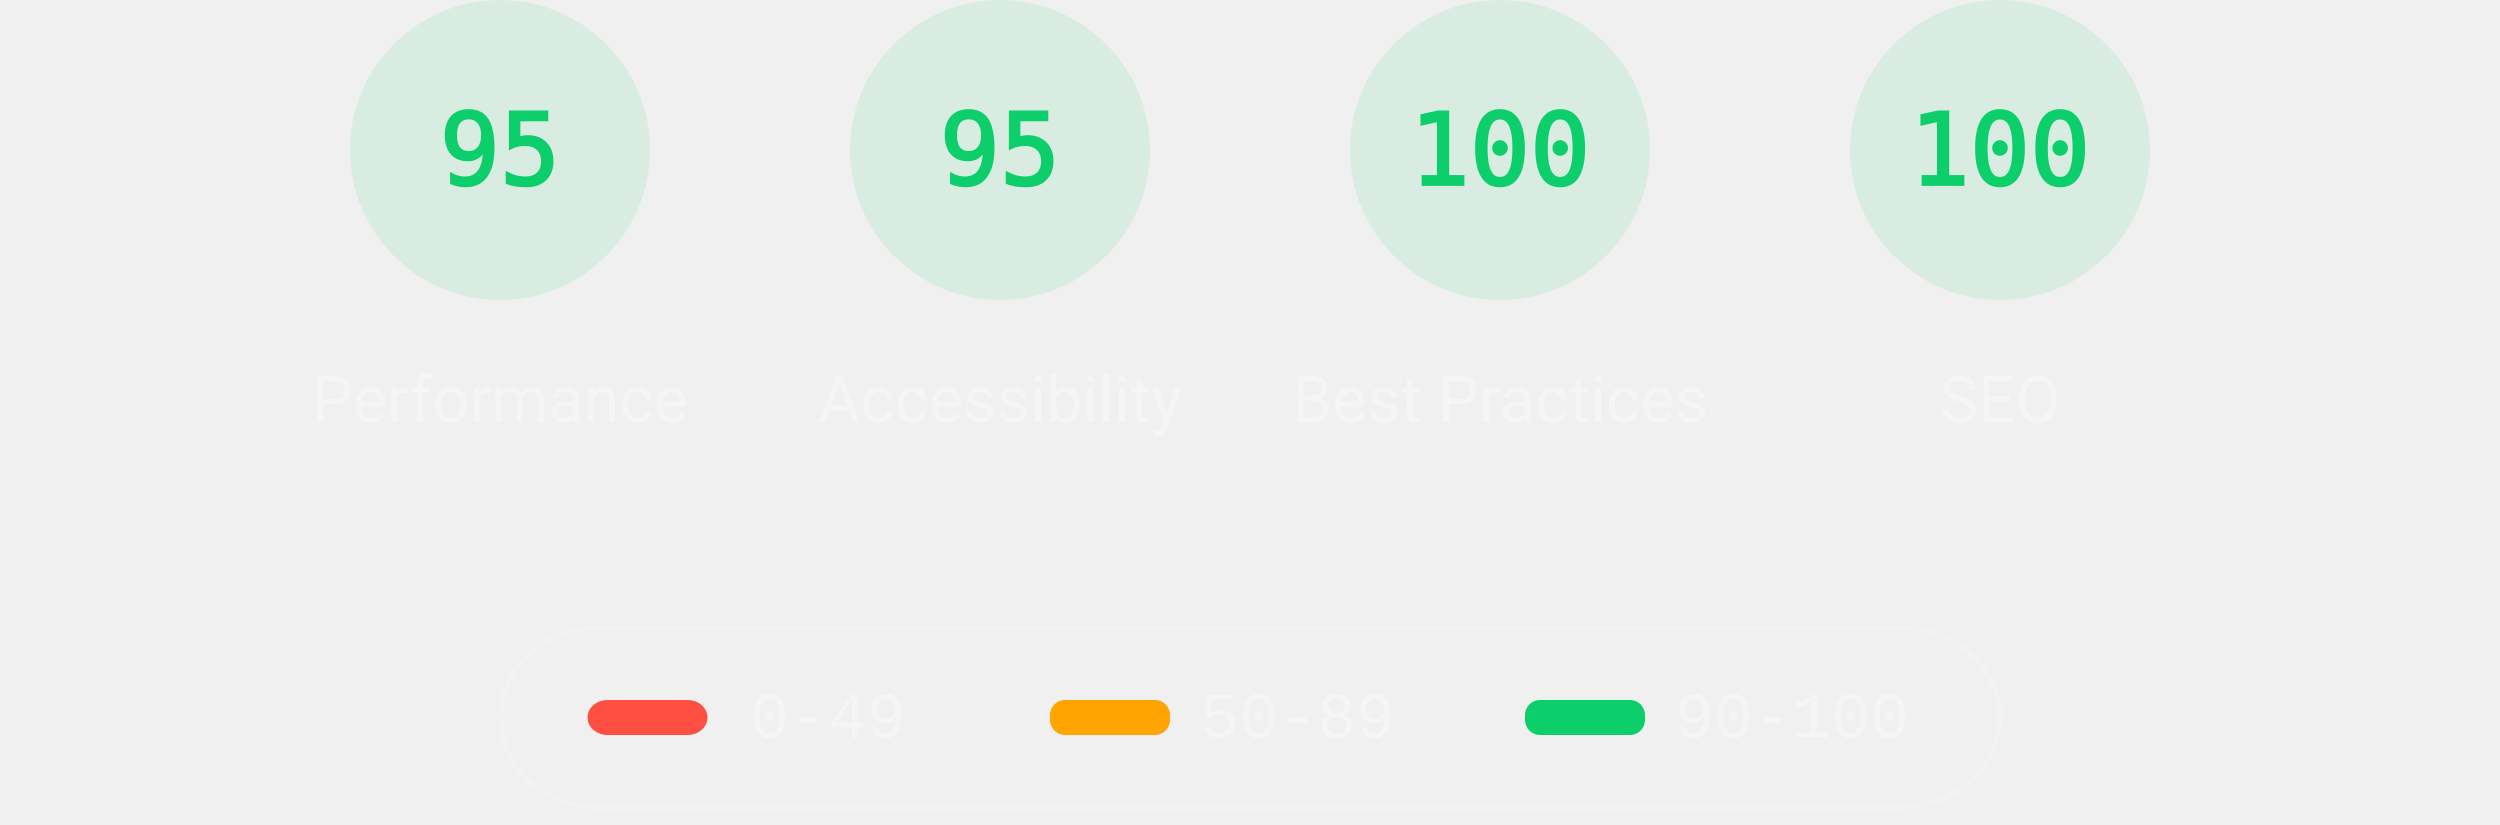
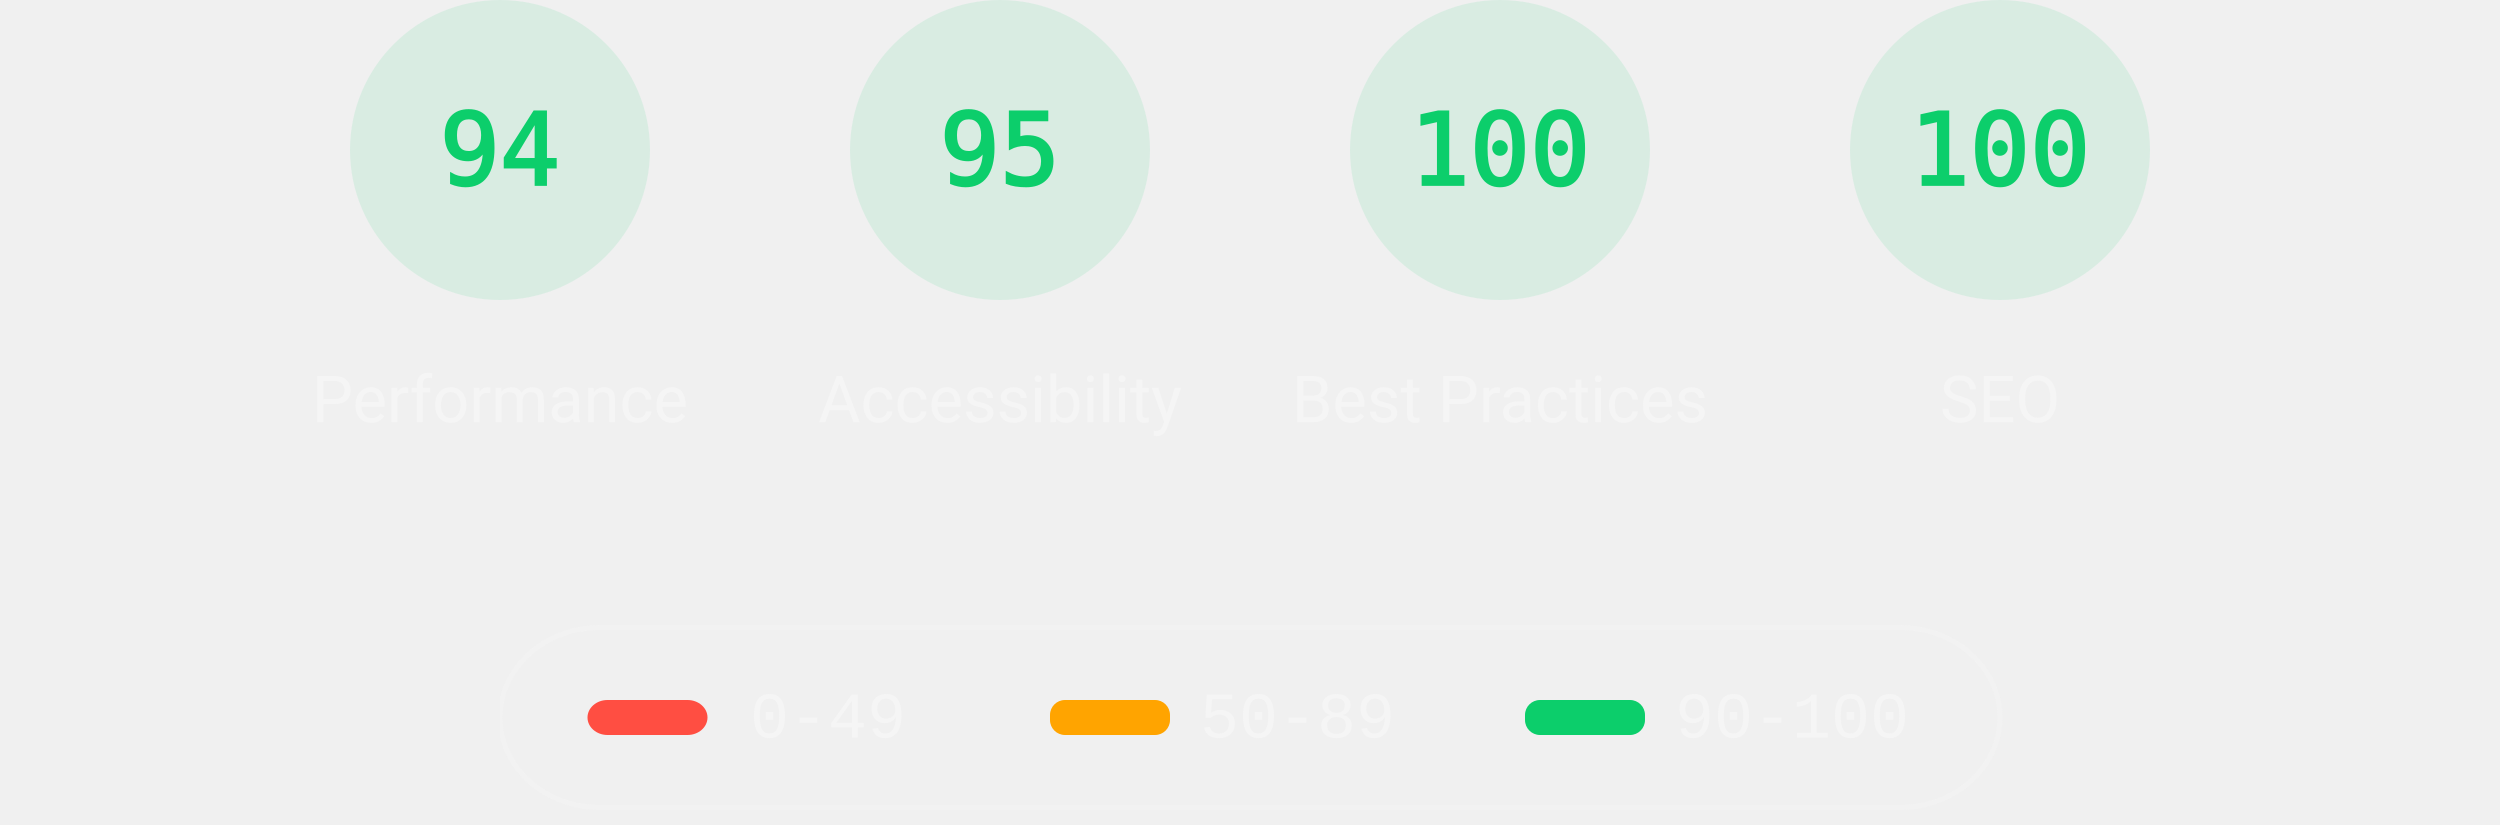
<svg xmlns="http://www.w3.org/2000/svg" class="theme--dark" fill="none" width="1000" height="330">
  <style>
			.gauge-base {
				opacity: 0.1
			}

			.gauge-arc {
				fill: none;
				animation-delay: 250ms;
				stroke-linecap: round;
				transform: rotate(-90deg);
				transform-origin: 100px 60px;
				animation: load-gauge 1s ease forwards
			}

			.guage-text {
				font-size: 40px;
				font-family: monospace;
				text-align: center
			}

			.guage-red {
				color: #ff4e42;
				fill: #ff4e42;
				stroke: #ff4e42
			}
			.guage-orange {
				color: #ffa400;
				fill: #ffa400;
				stroke: #ffa400
			}
			.guage-green {
				color: #0cce6b;
				fill: #0cce6b;
				stroke: #0cce6b
			}
			.theme--agnostic .guage-undefined {
				color: #5c5c5c;
				fill: #5c5c5c;
				stroke: #5c5c5c
			}
			.theme--light .guage-undefined {
				color: #1e1e1e;
				fill: #1e1e1e;
				stroke: #1e1e1e
			}
			.theme--dark .guage-undefined {
				color: #f5f5f5;
				fill: #f5f5f5;
				stroke: #f5f5f5
			}

			.guage-title {
				stroke: none;
				font-size: 26px;
				line-height: 26px;
				font-family: Roboto, Halvetica, Arial, sans-serif
			}
			.metric.guage-title {
				font-family: 'Courier New', Courier, monospace
			}
			.theme--agnostic .guage-title {
				color: #737373;
				fill: #737373
			}
			.theme--light .guage-title {
				color: #212121;
				fill: #212121
			}
			.theme--dark .guage-title {
				color: #f5f5f5;
				fill: #f5f5f5
			}

			@keyframes load-gauge {
				from {
					stroke-dasharray: 0 352.858
				}
			}
			.lh-gauge--pwa__disc {
				fill: #e0e0e0
			}
			.lh-gauge--pwa__logo {
				position: relative;
				fill: #b0b0b0
			}
			.lh-gauge--pwa__invisible {
				display: none
			}
			.lh-gauge--pwa__visible {
				display: inline
			}
			.guage-invisible {
				display: none
			}
			.lh-gauge--pwa__logo--primary-color {
				fill: #304ffe
			}
			.theme--agnostic .lh-gauge--pwa__logo--secondary-color {
				fill: #787878
			}
			.theme--light .lh-gauge--pwa__logo--secondary-color {
				fill: #3d3d3d
			}
			.theme--dark .lh-gauge--pwa__logo--secondary-color {
				fill: #d8b6b6
			}
			.theme--light #svg_2 {
				stroke: #00000022
			}
			.theme--agnostic #svg_2 {
				stroke: #616161
			}
			.theme--light #svg_2 {
				stroke: #00000022
			}
			.theme--dark #svg_2 {
				stroke: #f5f5f566
			}
		</style>
  <svg class="guage-div guage-perf guage-green" viewBox="0 0 200 200" width="200" height="200" x="100" y="0">
    <circle class="gauge-base" r="56" cx="100" cy="60" stroke-width="8" />
-     <circle class="gauge-arc guage-arc-1" r="56" cx="100" cy="60" stroke-width="8" style="stroke-dasharray: 334.265, 351.858;" />
-     <text class="guage-text" x="100px" y="60px" alignment-baseline="central" dominant-baseline="central" text-anchor="middle">95</text>
+     <circle class="gauge-arc guage-arc-1" r="56" cx="100" cy="60" stroke-width="8" style="stroke-dasharray: 330.747, 351.858;" />
+     <text class="guage-text" x="100px" y="60px" alignment-baseline="central" dominant-baseline="central" text-anchor="middle">94</text>
    <text class="guage-title" x="100px" y="160px" alignment-baseline="central" dominant-baseline="central" text-anchor="middle">Performance</text>
  </svg>
  <svg class="guage-div guage-acc guage-green" viewBox="0 0 200 200" width="200" height="200" x="300" y="0">
    <circle class="gauge-base" r="56" cx="100" cy="60" stroke-width="8" />
    <circle class="gauge-arc guage-arc-2" r="56" cx="100" cy="60" stroke-width="8" style="stroke-dasharray: 334.265, 351.858;" />
    <text class="guage-text" x="100px" y="60px" alignment-baseline="central" dominant-baseline="central" text-anchor="middle">95</text>
    <text class="guage-title" x="100px" y="160px" alignment-baseline="central" dominant-baseline="central" text-anchor="middle">Accessibility</text>
  </svg>
  <svg class="guage-div guage-best guage-green" viewBox="0 0 200 200" width="200" height="200" x="500" y="0">
    <circle class="gauge-base" r="56" cx="100" cy="60" stroke-width="8" />
    <circle class="gauge-arc guage-arc-3" r="56" cx="100" cy="60" stroke-width="8" style="stroke-dasharray: 351.858, 351.858;" />
    <text class="guage-text" x="100px" y="60px" alignment-baseline="central" dominant-baseline="central" text-anchor="middle">100</text>
    <text class="guage-title" x="100px" y="160px" alignment-baseline="central" dominant-baseline="central" text-anchor="middle">Best Practices</text>
  </svg>
  <svg class="guage-div guage-seo guage-green" viewBox="0 0 200 200" width="200" height="200" x="700" y="0">
    <circle class="gauge-base" r="56" cx="100" cy="60" stroke-width="8" />
    <circle class="gauge-arc guage-arc-4" r="56" cx="100" cy="60" stroke-width="8" style="stroke-dasharray: 351.858, 351.858;" />
    <text class="guage-text" x="100px" y="60px" alignment-baseline="central" dominant-baseline="central" text-anchor="middle">100</text>
    <text class="guage-title" x="100px" y="160px" alignment-baseline="central" dominant-baseline="central" text-anchor="middle">SEO</text>
  </svg>
  <svg class="guage-div guage-pwa guage-invisible" viewBox="0 0 200 200" width="200" height="200" x="900" y="0">
    <svg viewBox="0 0 60 60" width="112" height="112" x="44" y="4">
      <defs>
        <linearGradient id="lh-gauge--pwa__check-circle__gradient-0" x1="50%" y1="0%" x2="50%" y2="100%">
          <stop stop-color="#00C852" offset="0%" />
          <stop stop-color="#009688" offset="100%" />
        </linearGradient>
        <linearGradient id="lh-gauge--pwa__installable__shadow-gradient-0" x1="76.056%" x2="24.111%" y1="82.995%" y2="24.735%">
          <stop stop-color="#A5D6A7" offset="0%" />
          <stop stop-color="#80CBC4" offset="100%" />
        </linearGradient>
        <linearGradient id="lh-gauge--pwa__fast-reliable__shadow-gradient-0" x1="76.056%" y1="82.995%" x2="25.678%" y2="26.493%">
          <stop stop-color="#64B5F6" offset="0%" />
          <stop stop-color="#2979FF" offset="100%" />
        </linearGradient>
        <g id="lh-gauge--pwa__fast-reliable-badge-0">
          <circle fill="#FFFFFF" cx="10" cy="10" r="10" />
          <path fill="#304FFE" d="M10 3.58l5.25 2.34v3.5c0 3.23-2.24 6.26-5.25 7-3.01-.74-5.25-3.77-5.25-7v-3.5L10 3.58zm-.47 10.74l2.76-4.83.03-.07c.04-.08 0-.24-.22-.24h-1.64l.47-3.26h-.47l-2.7 4.77c-.02.01.05-.1-.04.05-.09.16-.1.31.18.31h1.63l-.47 3.27h.47z" />
        </g>
        <g id="lh-gauge--pwa__installable-badge-0">
          <circle fill="#FFFFFF" cx="10" cy="10" r="10" />
          <path fill="#009688" d="M10 4.167A5.835 5.835 0 0 0 4.167 10 5.835 5.835 0 0 0 10 15.833 5.835 5.835 0 0 0 15.833 10 5.835 5.835 0 0 0 10 4.167zm2.917 6.416h-2.334v2.334H9.417v-2.334H7.083V9.417h2.334V7.083h1.166v2.334h2.334v1.166z" />
        </g>
      </defs>
      <g stroke="none" fill-rule="nonzero">
        <circle class="lh-gauge--pwa__disc" cx="30" cy="30" r="30" />
        <g class="lh-gauge--pwa__logo">
          <path d="M35.66 19.39l.7-1.75h2L37.4 15 38.6 12l3.4 9h-2.51l-.58-1.61z" />
          <path d="M33.52 21l3.65-9h-2.42l-2.5 5.82L30.5 12h-1.86l-1.9 5.82-1.35-2.65-1.21 3.72L25.4 21h2.38l1.72-5.2 1.64 5.2z" />
          <path fill-rule="nonzero" d="M20.3 17.91h1.48c.45 0 .85-.05 1.2-.15l.39-1.18 1.07-3.3a2.64 2.64 0 0 0-.28-.37c-.55-.6-1.36-.91-2.42-.91H18v9h2.3V17.9zm1.96-3.84c.22.22.33.5.33.87 0 .36-.1.65-.29.87-.2.23-.59.35-1.15.35h-.86v-2.41h.87c.52 0 .89.1 1.1.32z" />
        </g>
        <rect class="lh-gauge--pwa__component lh-gauge--pwa__na-line lh-gauge--pwa__invisible" fill="#FFFFFF" x="20" y="32" width="20" height="4" rx="2" />
        <g class="lh-gauge--pwa__component lh-gauge--pwa__fast-reliable-badge lh-gauge--pwa__invisible" transform="translate(20, 29)">
          <path fill="url(#lh-gauge--pwa__fast-reliable__shadow-gradient-0)" d="M33.63 19.49A30 30 0 0 1 16.2 30.36L3 17.14 17.14 3l16.49 16.49z" />
          <use href="#lh-gauge--pwa__fast-reliable-badge-0" />
        </g>
        <g class="lh-gauge--pwa__component lh-gauge--pwa__installable-badge lh-gauge--pwa__invisible" transform="translate(20, 29)">
          <path fill="url(#lh-gauge--pwa__installable__shadow-gradient-0)" d="M33.629 19.487c-4.272 5.453-10.391 9.39-17.415 10.869L3 17.142 17.142 3 33.63 19.487z" />
          <use href="#lh-gauge--pwa__installable-badge-0" />
        </g>
        <g class="lh-gauge--pwa__component lh-gauge--pwa__fast-reliable-installable-badges lh-gauge--pwa__invisible">
          <g transform="translate(8, 29)">
            <path fill="url(#lh-gauge--pwa__fast-reliable__shadow-gradient-0)" d="M16.321 30.463L3 17.143 17.142 3l22.365 22.365A29.864 29.864 0 0 1 22 31c-1.942 0-3.84-.184-5.679-.537z" />
            <use href="#lh-gauge--pwa__fast-reliable-badge-0" />
          </g>
          <g transform="translate(32, 29)">
            <path fill="url(#lh-gauge--pwa__installable__shadow-gradient-0)" d="M25.982 11.84a30.107 30.107 0 0 1-13.08 15.203L3 17.143 17.142 3l8.84 8.84z" />
            <use href="#lh-gauge--pwa__installable-badge-0" />
          </g>
        </g>
        <g class="lh-gauge--pwa__component lh-gauge--pwa__check-circle lh-gauge--pwa__invisible" transform="translate(18, 28)">
          <circle fill="#FFFFFF" cx="12" cy="12" r="12" />
          <path fill="url(#lh-gauge--pwa__check-circle__gradient-0)" d="M12 2a10 10 0 1 0 0 20 10 10 0 0 0 0-20zm-2 15l-5-5 1.41-1.41L10 14.17l7.59-7.59L19 8l-9 9z" />
        </g>
      </g>
    </svg>
    <text class="guage-title" y="160px" alignment-baseline="central" dominant-baseline="central" text-anchor="middle">
      <tspan x="100px" dy="-6px">Progressive</tspan>
      <tspan x="100px" dy="30px">Web App</tspan>
    </text>
  </svg>
  <svg width="604" height="76" x="200" y="250">
    <g>
      <rect fill="none" id="canvas_background" height="80" width="604" y="-1" x="-1" />
      <g display="none" overflow="visible" y="0" x="0" height="100%" width="100%" id="canvasGrid">
        <rect fill="url(#gridpattern)" stroke-width="0" y="0" x="0" height="100%" width="100%" />
      </g>
    </g>
    <g>
      <rect fill-opacity="0" stroke-width="2" rx="40" id="svg_2" height="72" width="600" y="1" x="0" fill="#000000" />
      <rect stroke="#000" rx="8" id="svg_3" height="14" width="48" y="30" x="35" stroke-opacity="null" stroke-width="0" fill="#ff4e42" />
      <rect stroke="#000" rx="6" id="svg_4" height="14" width="48" y="30" x="220" stroke-opacity="null" stroke-width="0" fill="#ffa400" />
      <rect stroke="#000" rx="6" id="svg_5" height="14" width="48" y="30" x="410" stroke-opacity="null" stroke-width="0" fill="#0cce6b" />
      <text class="metric guage-title" xml:space="preserve" text-anchor="start" font-size="26" id="svg_6" y="45" x="100" stroke-opacity="null" stroke-width="0" stroke="#000">0-49</text>
      <text class="metric guage-title" xml:space="preserve" text-anchor="start" font-size="26" id="svg_7" y="45" x="280" stroke-opacity="null" stroke-width="0" stroke="#000">50-89</text>
      <text class="metric guage-title" xml:space="preserve" text-anchor="start" font-size="26" id="svg_8" y="45" x="470" stroke-opacity="null" stroke-width="0" stroke="#000">90-100</text>
    </g>
  </svg>
</svg>
